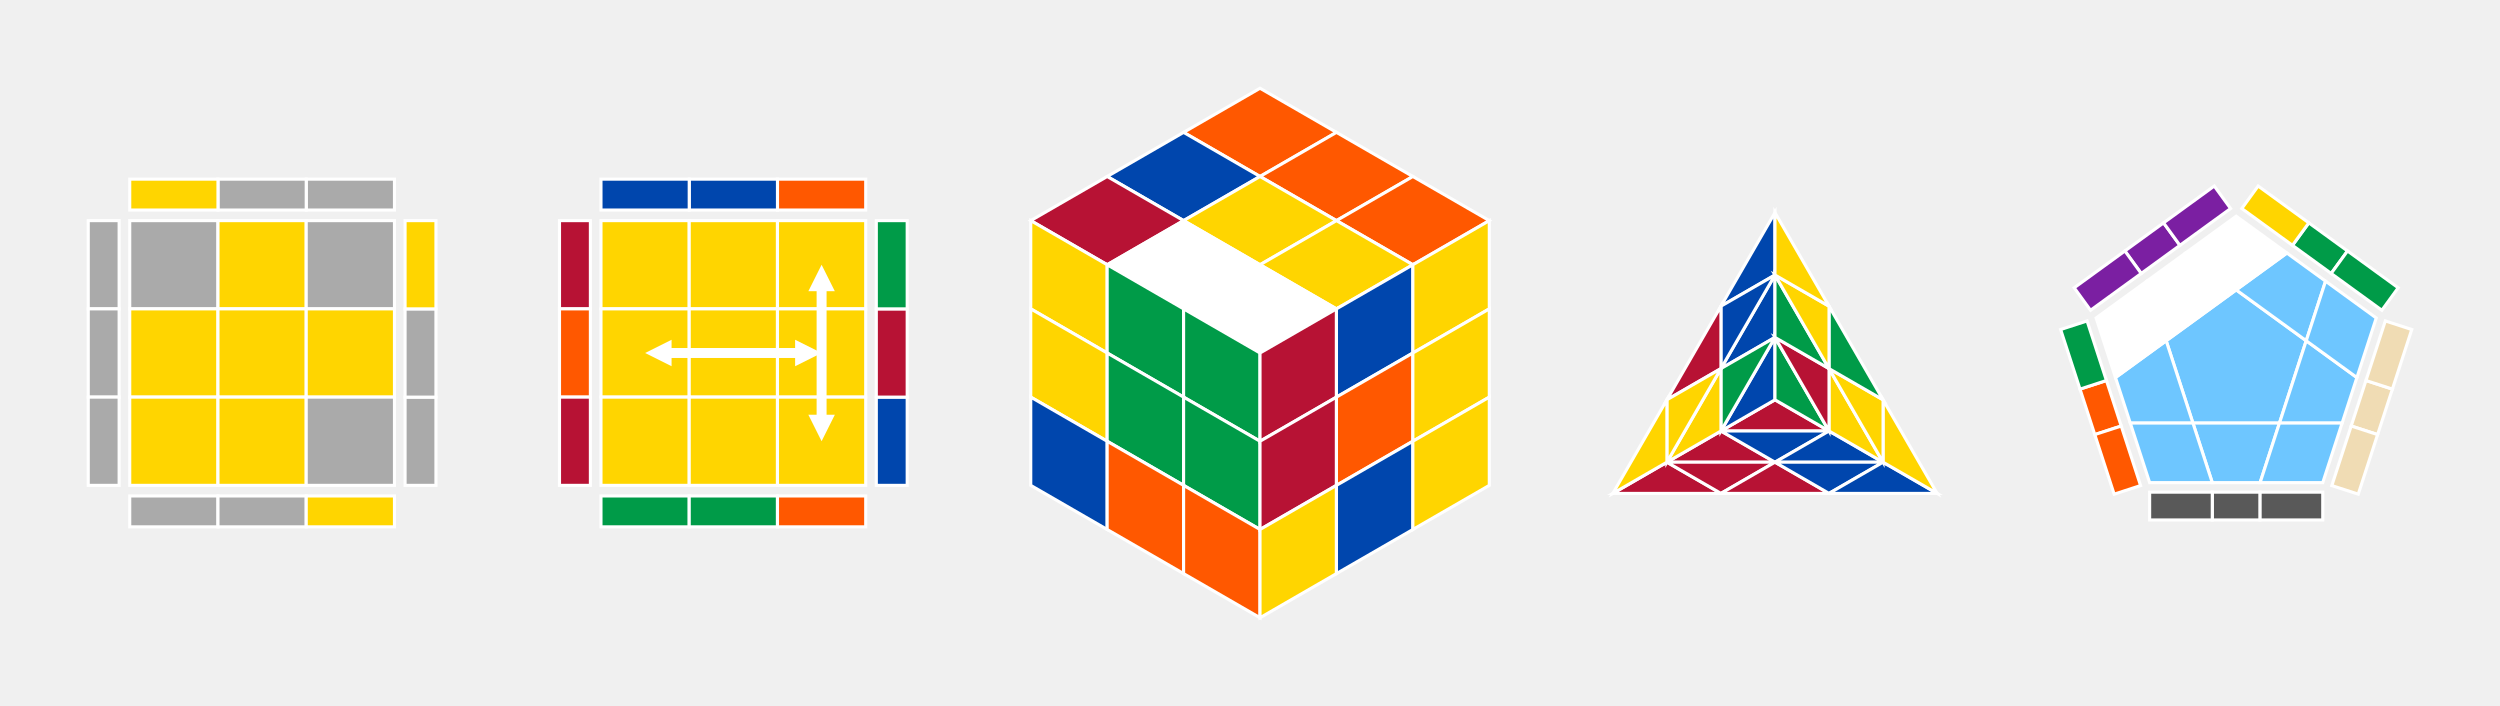
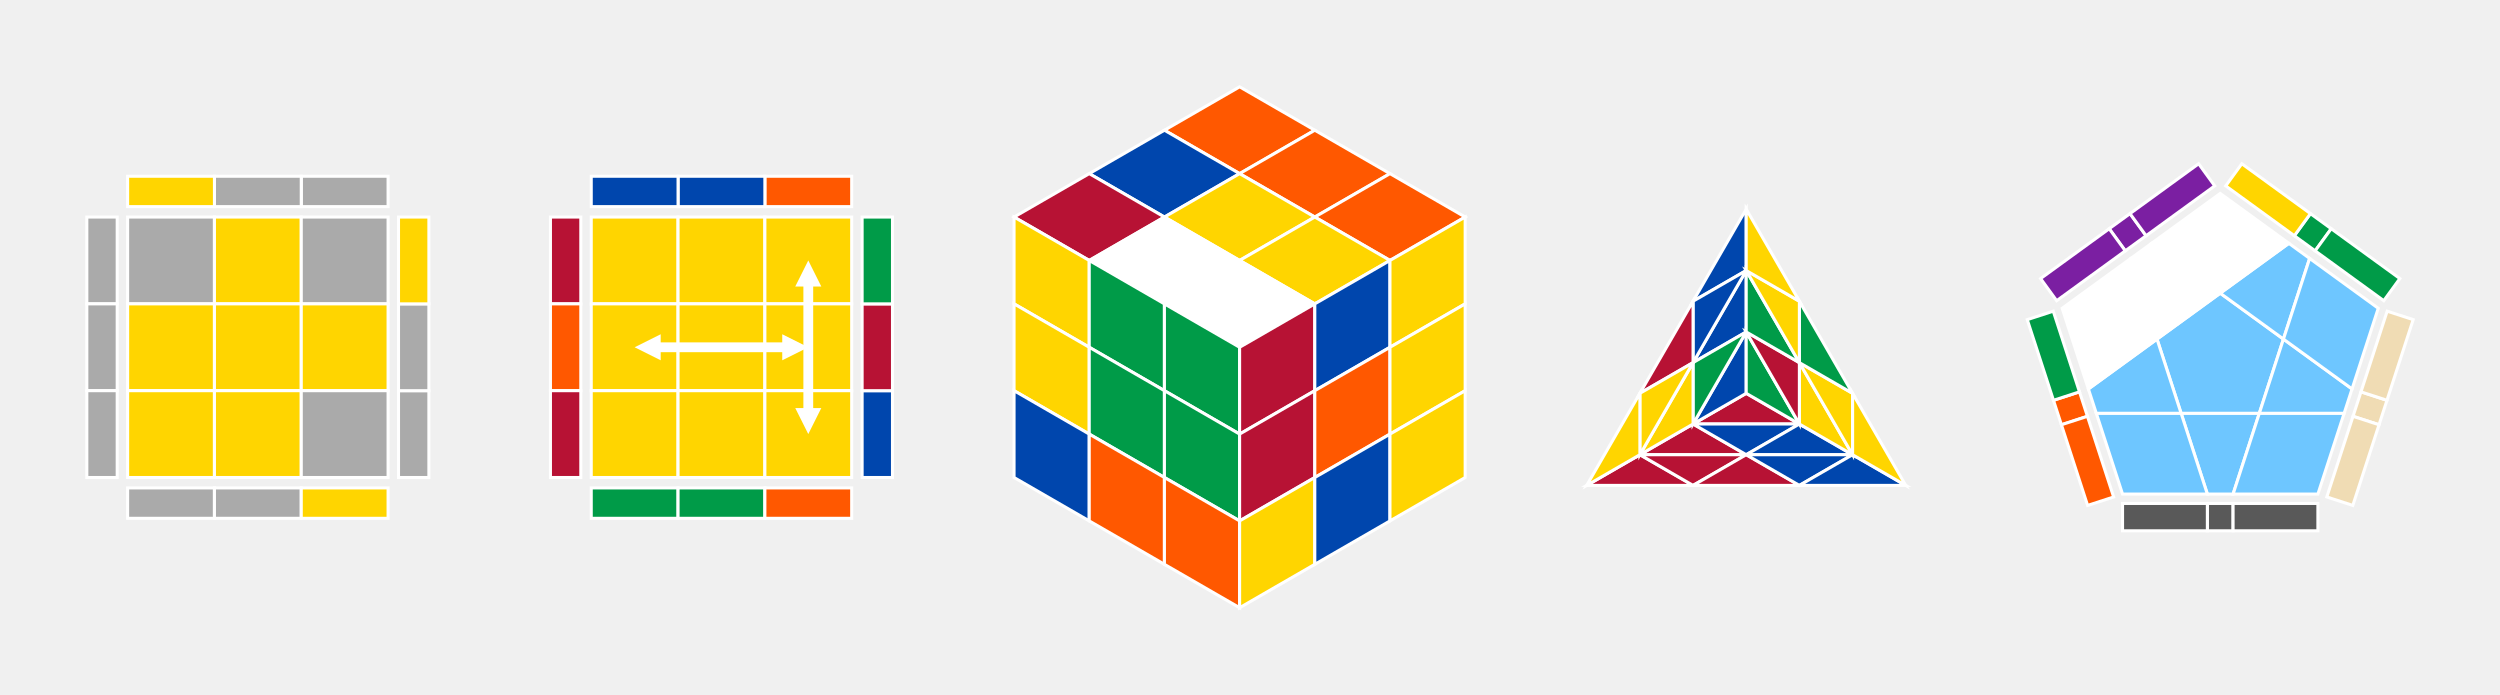
- <svg xmlns="http://www.w3.org/2000/svg" viewBox="0 0 401.514 113.386" width="401.514pt" height="113.386pt">
+ <svg xmlns="http://www.w3.org/2000/svg" viewBox="0 0 408.126 113.386" width="408.126pt" height="113.386pt">
  <g transform="translate(14.17323 28.77165)">
    <path fill="#aaaaaa" fill-rule="nonzero" stroke="#ffffff" stroke-width="0.5" stroke-linecap="butt" stroke-linejoin="miter" stroke-miterlimit="4" transform="translate(6.661417 6.661417)" d="M 0 0v 14.173h 14.173v -14.173Z " />
    <path fill="#ffd500" fill-rule="nonzero" stroke="#ffffff" stroke-width="0.5" stroke-linecap="butt" stroke-linejoin="miter" stroke-miterlimit="4" transform="translate(20.83465 6.661417)" d="M 0 0v 14.173h 14.173v -14.173Z " />
    <path fill="#aaaaaa" fill-rule="nonzero" stroke="#ffffff" stroke-width="0.5" stroke-linecap="butt" stroke-linejoin="miter" stroke-miterlimit="4" transform="translate(35.00787 6.661417)" d="M 0 0v 14.173h 14.173v -14.173Z " />
    <path fill="#ffd500" fill-rule="nonzero" stroke="#ffffff" stroke-width="0.5" stroke-linecap="butt" stroke-linejoin="miter" stroke-miterlimit="4" transform="translate(6.661417 20.83465)" d="M 0 0v 14.173h 14.173v -14.173Z " />
    <path fill="#ffd500" fill-rule="nonzero" stroke="#ffffff" stroke-width="0.5" stroke-linecap="butt" stroke-linejoin="miter" stroke-miterlimit="4" transform="translate(20.83465 20.83465)" d="M 0 0v 14.173h 14.173v -14.173Z " />
    <path fill="#ffd500" fill-rule="nonzero" stroke="#ffffff" stroke-width="0.5" stroke-linecap="butt" stroke-linejoin="miter" stroke-miterlimit="4" transform="translate(35.00787 20.83465)" d="M 0 0v 14.173h 14.173v -14.173Z " />
    <path fill="#ffd500" fill-rule="nonzero" stroke="#ffffff" stroke-width="0.5" stroke-linecap="butt" stroke-linejoin="miter" stroke-miterlimit="4" transform="translate(6.661417 35.00787)" d="M 0 0v 14.173h 14.173v -14.173Z " />
    <path fill="#ffd500" fill-rule="nonzero" stroke="#ffffff" stroke-width="0.5" stroke-linecap="butt" stroke-linejoin="miter" stroke-miterlimit="4" transform="translate(20.83465 35.00787)" d="M 0 0v 14.173h 14.173v -14.173Z " />
    <path fill="#aaaaaa" fill-rule="nonzero" stroke="#ffffff" stroke-width="0.5" stroke-linecap="butt" stroke-linejoin="miter" stroke-miterlimit="4" transform="translate(35.00787 35.00787)" d="M 0 0v 14.173h 14.173v -14.173Z " />
    <path fill="#aaaaaa" fill-rule="nonzero" stroke="#ffffff" stroke-width="0.5" stroke-linecap="butt" stroke-linejoin="miter" stroke-miterlimit="4" transform="translate(6.661417 50.88189)" d="M 0 0v 4.961h 14.173v -4.961Z " />
    <path fill="#aaaaaa" fill-rule="nonzero" stroke="#ffffff" stroke-width="0.5" stroke-linecap="butt" stroke-linejoin="miter" stroke-miterlimit="4" transform="translate(20.83465 50.88189)" d="M 0 0v 4.961h 14.173v -4.961Z " />
    <path fill="#ffd500" fill-rule="nonzero" stroke="#ffffff" stroke-width="0.5" stroke-linecap="butt" stroke-linejoin="miter" stroke-miterlimit="4" transform="translate(35.00787 50.88189)" d="M 0 0v 4.961h 14.173v -4.961Z " />
    <path fill="#aaaaaa" fill-rule="nonzero" stroke="#ffffff" stroke-width="0.5" stroke-linecap="butt" stroke-linejoin="miter" stroke-miterlimit="4" transform="translate(35.00787)" d="M 0 0v 4.961h 14.173v -4.961Z " />
    <path fill="#aaaaaa" fill-rule="nonzero" stroke="#ffffff" stroke-width="0.5" stroke-linecap="butt" stroke-linejoin="miter" stroke-miterlimit="4" transform="translate(20.83465)" d="M 0 0v 4.961h 14.173v -4.961Z " />
    <path fill="#ffd500" fill-rule="nonzero" stroke="#ffffff" stroke-width="0.5" stroke-linecap="butt" stroke-linejoin="miter" stroke-miterlimit="4" transform="translate(6.661417)" d="M 0 0v 4.961h 14.173v -4.961Z " />
    <path fill="#aaaaaa" fill-rule="nonzero" stroke="#ffffff" stroke-width="0.5" stroke-linecap="butt" stroke-linejoin="miter" stroke-miterlimit="4" transform="translate(50.88189 35.00787)" d="M 0 0v 14.173h 4.961v -14.173Z " />
    <path fill="#aaaaaa" fill-rule="nonzero" stroke="#ffffff" stroke-width="0.5" stroke-linecap="butt" stroke-linejoin="miter" stroke-miterlimit="4" transform="translate(50.88189 20.83465)" d="M 0 0v 14.173h 4.961v -14.173Z " />
    <path fill="#ffd500" fill-rule="nonzero" stroke="#ffffff" stroke-width="0.5" stroke-linecap="butt" stroke-linejoin="miter" stroke-miterlimit="4" transform="translate(50.88189 6.661417)" d="M 0 0v 14.173h 4.961v -14.173Z " />
    <path fill="#aaaaaa" fill-rule="nonzero" stroke="#ffffff" stroke-width="0.5" stroke-linecap="butt" stroke-linejoin="miter" stroke-miterlimit="4" transform="translate(0 6.661417)" d="M 0 0v 14.173h 4.961v -14.173Z " />
    <path fill="#aaaaaa" fill-rule="nonzero" stroke="#ffffff" stroke-width="0.5" stroke-linecap="butt" stroke-linejoin="miter" stroke-miterlimit="4" transform="translate(0 20.83465)" d="M 0 0v 14.173h 4.961v -14.173Z " />
    <path fill="#aaaaaa" fill-rule="nonzero" stroke="#ffffff" stroke-width="0.5" stroke-linecap="butt" stroke-linejoin="miter" stroke-miterlimit="4" transform="translate(0 35.00787)" d="M 0 0v 14.173h 4.961v -14.173Z " />
  </g>
  <g transform="translate(89.85827 28.77165)">
    <path fill="#ffd500" fill-rule="nonzero" stroke="#ffffff" stroke-width="0.5" stroke-linecap="butt" stroke-linejoin="miter" stroke-miterlimit="4" transform="translate(6.661417 6.661417)" d="M 0 0v 14.173h 14.173v -14.173Z " />
    <path fill="#ffd500" fill-rule="nonzero" stroke="#ffffff" stroke-width="0.5" stroke-linecap="butt" stroke-linejoin="miter" stroke-miterlimit="4" transform="translate(20.83465 6.661417)" d="M 0 0v 14.173h 14.173v -14.173Z " />
    <path fill="#ffd500" fill-rule="nonzero" stroke="#ffffff" stroke-width="0.5" stroke-linecap="butt" stroke-linejoin="miter" stroke-miterlimit="4" transform="translate(35.00787 6.661417)" d="M 0 0v 14.173h 14.173v -14.173Z " />
    <path fill="#ffd500" fill-rule="nonzero" stroke="#ffffff" stroke-width="0.5" stroke-linecap="butt" stroke-linejoin="miter" stroke-miterlimit="4" transform="translate(6.661417 20.83465)" d="M 0 0v 14.173h 14.173v -14.173Z " />
    <path fill="#ffd500" fill-rule="nonzero" stroke="#ffffff" stroke-width="0.5" stroke-linecap="butt" stroke-linejoin="miter" stroke-miterlimit="4" transform="translate(20.83465 20.83465)" d="M 0 0v 14.173h 14.173v -14.173Z " />
    <path fill="#ffd500" fill-rule="nonzero" stroke="#ffffff" stroke-width="0.5" stroke-linecap="butt" stroke-linejoin="miter" stroke-miterlimit="4" transform="translate(35.00787 20.83465)" d="M 0 0v 14.173h 14.173v -14.173Z " />
    <path fill="#ffd500" fill-rule="nonzero" stroke="#ffffff" stroke-width="0.5" stroke-linecap="butt" stroke-linejoin="miter" stroke-miterlimit="4" transform="translate(6.661417 35.00787)" d="M 0 0v 14.173h 14.173v -14.173Z " />
    <path fill="#ffd500" fill-rule="nonzero" stroke="#ffffff" stroke-width="0.5" stroke-linecap="butt" stroke-linejoin="miter" stroke-miterlimit="4" transform="translate(20.83465 35.00787)" d="M 0 0v 14.173h 14.173v -14.173Z " />
    <path fill="#ffd500" fill-rule="nonzero" stroke="#ffffff" stroke-width="0.5" stroke-linecap="butt" stroke-linejoin="miter" stroke-miterlimit="4" transform="translate(35.00787 35.00787)" d="M 0 0v 14.173h 14.173v -14.173Z " />
    <path fill="#009b48" fill-rule="nonzero" stroke="#ffffff" stroke-width="0.5" stroke-linecap="butt" stroke-linejoin="miter" stroke-miterlimit="4" transform="translate(6.661417 50.88189)" d="M 0 0v 4.961h 14.173v -4.961Z " />
    <path fill="#009b48" fill-rule="nonzero" stroke="#ffffff" stroke-width="0.5" stroke-linecap="butt" stroke-linejoin="miter" stroke-miterlimit="4" transform="translate(20.83465 50.88189)" d="M 0 0v 4.961h 14.173v -4.961Z " />
    <path fill="#ff5800" fill-rule="nonzero" stroke="#ffffff" stroke-width="0.5" stroke-linecap="butt" stroke-linejoin="miter" stroke-miterlimit="4" transform="translate(35.00787 50.88189)" d="M 0 0v 4.961h 14.173v -4.961Z " />
    <path fill="#ff5800" fill-rule="nonzero" stroke="#ffffff" stroke-width="0.5" stroke-linecap="butt" stroke-linejoin="miter" stroke-miterlimit="4" transform="translate(35.00787)" d="M 0 0v 4.961h 14.173v -4.961Z " />
    <path fill="#0046ad" fill-rule="nonzero" stroke="#ffffff" stroke-width="0.5" stroke-linecap="butt" stroke-linejoin="miter" stroke-miterlimit="4" transform="translate(20.83465)" d="M 0 0v 4.961h 14.173v -4.961Z " />
    <path fill="#0046ad" fill-rule="nonzero" stroke="#ffffff" stroke-width="0.5" stroke-linecap="butt" stroke-linejoin="miter" stroke-miterlimit="4" transform="translate(6.661417)" d="M 0 0v 4.961h 14.173v -4.961Z " />
    <path fill="#0046ad" fill-rule="nonzero" stroke="#ffffff" stroke-width="0.5" stroke-linecap="butt" stroke-linejoin="miter" stroke-miterlimit="4" transform="translate(50.88189 35.00787)" d="M 0 0v 14.173h 4.961v -14.173Z " />
    <path fill="#b71234" fill-rule="nonzero" stroke="#ffffff" stroke-width="0.5" stroke-linecap="butt" stroke-linejoin="miter" stroke-miterlimit="4" transform="translate(50.88189 20.83465)" d="M 0 0v 14.173h 4.961v -14.173Z " />
    <path fill="#009b48" fill-rule="nonzero" stroke="#ffffff" stroke-width="0.5" stroke-linecap="butt" stroke-linejoin="miter" stroke-miterlimit="4" transform="translate(50.88189 6.661417)" d="M 0 0v 14.173h 4.961v -14.173Z " />
    <path fill="#b71234" fill-rule="nonzero" stroke="#ffffff" stroke-width="0.5" stroke-linecap="butt" stroke-linejoin="miter" stroke-miterlimit="4" transform="translate(0 6.661417)" d="M 0 0v 14.173h 4.961v -14.173Z " />
    <path fill="#ff5800" fill-rule="nonzero" stroke="#ffffff" stroke-width="0.5" stroke-linecap="butt" stroke-linejoin="miter" stroke-miterlimit="4" transform="translate(0 20.83465)" d="M 0 0v 14.173h 4.961v -14.173Z " />
    <path fill="#b71234" fill-rule="nonzero" stroke="#ffffff" stroke-width="0.5" stroke-linecap="butt" stroke-linejoin="miter" stroke-miterlimit="4" transform="translate(0 35.00787)" d="M 0 0v 14.173h 4.961v -14.173Z " />
    <path fill="none" stroke="#ffffff" stroke-width="1.6" stroke-linecap="butt" stroke-linejoin="miter" stroke-miterlimit="4" transform="translate(42.09449 16.72441)" d="M 0 0v 22.394" />
    <path fill="#ffffff" fill-rule="nonzero" d="M 0 0m 42.094 42.094l 2.126 -4.252h -4.252Z " />
    <path fill="#ffffff" fill-rule="nonzero" d="M 0 0m 42.094 13.748l -2.126 4.252h 4.252Z " />
    <path fill="none" stroke="#ffffff" stroke-width="1.6" stroke-linecap="butt" stroke-linejoin="miter" stroke-miterlimit="4" transform="translate(16.72441 27.92126)" d="M 0 0h 22.394" />
    <path fill="#ffffff" fill-rule="nonzero" d="M 0 0m 42.094 27.921l -4.252 -2.126v 4.252Z " />
    <path fill="#ffffff" fill-rule="nonzero" d="M 0 0m 13.748 27.921l 4.252 2.126v -4.252Z " />
  </g>
  <g transform="translate(165.5433 14.17323)">
    <g>
      <path fill="#ff5800" fill-rule="nonzero" stroke="#ffffff" stroke-width="0.5" stroke-linecap="butt" stroke-linejoin="miter" stroke-miterlimit="4" transform="translate(24.54875)" d="M 0 0m 12.274 0l 12.274 7.087l -12.274 7.087l -12.274 -7.087l 12.274 -7.087Z " />
      <path fill="#ff5800" fill-rule="nonzero" stroke="#ffffff" stroke-width="0.5" stroke-linecap="butt" stroke-linejoin="miter" stroke-miterlimit="4" transform="translate(36.82313 7.086614)" d="M 0 0m 12.274 0l 12.274 7.087l -12.274 7.087l -12.274 -7.087l 12.274 -7.087Z " />
      <path fill="#ff5800" fill-rule="nonzero" stroke="#ffffff" stroke-width="0.5" stroke-linecap="butt" stroke-linejoin="miter" stroke-miterlimit="4" transform="translate(49.0975 14.17323)" d="M 0 0m 12.274 0l 12.274 7.087l -12.274 7.087l -12.274 -7.087l 12.274 -7.087Z " />
      <path fill="#0046ad" fill-rule="nonzero" stroke="#ffffff" stroke-width="0.5" stroke-linecap="butt" stroke-linejoin="miter" stroke-miterlimit="4" transform="translate(12.27438 7.086614)" d="M 0 0m 12.274 0l 12.274 7.087l -12.274 7.087l -12.274 -7.087l 12.274 -7.087Z " />
      <path fill="#ffd500" fill-rule="nonzero" stroke="#ffffff" stroke-width="0.5" stroke-linecap="butt" stroke-linejoin="miter" stroke-miterlimit="4" transform="translate(24.54875 14.17323)" d="M 0 0m 12.274 0l 12.274 7.087l -12.274 7.087l -12.274 -7.087l 12.274 -7.087Z " />
      <path fill="#ffd500" fill-rule="nonzero" stroke="#ffffff" stroke-width="0.5" stroke-linecap="butt" stroke-linejoin="miter" stroke-miterlimit="4" transform="translate(36.82313 21.25984)" d="M 0 0m 12.274 0l 12.274 7.087l -12.274 7.087l -12.274 -7.087l 12.274 -7.087Z " />
      <path fill="#b71234" fill-rule="nonzero" stroke="#ffffff" stroke-width="0.5" stroke-linecap="butt" stroke-linejoin="miter" stroke-miterlimit="4" transform="translate(0 14.17323)" d="M 0 0m 12.274 0l 12.274 7.087l -12.274 7.087l -12.274 -7.087l 12.274 -7.087Z " />
      <path fill="#ffffff" fill-rule="nonzero" stroke="#ffffff" stroke-width="0.5" stroke-linecap="butt" stroke-linejoin="miter" stroke-miterlimit="4" transform="translate(12.27438 21.25984)" d="M 0 0m 12.274 0l 12.274 7.087l -12.274 7.087l -12.274 -7.087l 12.274 -7.087Z " />
      <path fill="#ffffff" fill-rule="nonzero" stroke="#ffffff" stroke-width="0.5" stroke-linecap="butt" stroke-linejoin="miter" stroke-miterlimit="4" transform="translate(24.54875 28.34646)" d="M 0 0m 12.274 0l 12.274 7.087l -12.274 7.087l -12.274 -7.087l 12.274 -7.087Z " />
      <path fill="#ffd500" fill-rule="nonzero" stroke="#ffffff" stroke-width="0.5" stroke-linecap="butt" stroke-linejoin="miter" stroke-miterlimit="4" transform="translate(0 21.25984)" d="M 0 0l 12.274 7.087v 14.173l -12.274 -7.087v -14.173Z " />
      <path fill="#009b48" fill-rule="nonzero" stroke="#ffffff" stroke-width="0.5" stroke-linecap="butt" stroke-linejoin="miter" stroke-miterlimit="4" transform="translate(12.27438 28.34646)" d="M 0 0l 12.274 7.087v 14.173l -12.274 -7.087v -14.173Z " />
      <path fill="#009b48" fill-rule="nonzero" stroke="#ffffff" stroke-width="0.5" stroke-linecap="butt" stroke-linejoin="miter" stroke-miterlimit="4" transform="translate(24.54875 35.43307)" d="M 0 0l 12.274 7.087v 14.173l -12.274 -7.087v -14.173Z " />
      <path fill="#ffd500" fill-rule="nonzero" stroke="#ffffff" stroke-width="0.5" stroke-linecap="butt" stroke-linejoin="miter" stroke-miterlimit="4" transform="translate(0 35.43307)" d="M 0 0l 12.274 7.087v 14.173l -12.274 -7.087v -14.173Z " />
      <path fill="#009b48" fill-rule="nonzero" stroke="#ffffff" stroke-width="0.5" stroke-linecap="butt" stroke-linejoin="miter" stroke-miterlimit="4" transform="translate(12.27438 42.51969)" d="M 0 0l 12.274 7.087v 14.173l -12.274 -7.087v -14.173Z " />
      <path fill="#009b48" fill-rule="nonzero" stroke="#ffffff" stroke-width="0.5" stroke-linecap="butt" stroke-linejoin="miter" stroke-miterlimit="4" transform="translate(24.54875 49.6063)" d="M 0 0l 12.274 7.087v 14.173l -12.274 -7.087v -14.173Z " />
      <path fill="#0046ad" fill-rule="nonzero" stroke="#ffffff" stroke-width="0.5" stroke-linecap="butt" stroke-linejoin="miter" stroke-miterlimit="4" transform="translate(0 49.6063)" d="M 0 0l 12.274 7.087v 14.173l -12.274 -7.087v -14.173Z " />
      <path fill="#ff5800" fill-rule="nonzero" stroke="#ffffff" stroke-width="0.5" stroke-linecap="butt" stroke-linejoin="miter" stroke-miterlimit="4" transform="translate(12.27438 56.69291)" d="M 0 0l 12.274 7.087v 14.173l -12.274 -7.087v -14.173Z " />
      <path fill="#ff5800" fill-rule="nonzero" stroke="#ffffff" stroke-width="0.5" stroke-linecap="butt" stroke-linejoin="miter" stroke-miterlimit="4" transform="translate(24.54875 63.77953)" d="M 0 0l 12.274 7.087v 14.173l -12.274 -7.087v -14.173Z " />
      <path fill="#b71234" fill-rule="nonzero" stroke="#ffffff" stroke-width="0.5" stroke-linecap="butt" stroke-linejoin="miter" stroke-miterlimit="4" transform="translate(36.82313 35.43307)" d="M 0 0m 0 7.087l 12.274 -7.087v 14.173l -12.274 7.087v -14.173Z " />
      <path fill="#0046ad" fill-rule="nonzero" stroke="#ffffff" stroke-width="0.5" stroke-linecap="butt" stroke-linejoin="miter" stroke-miterlimit="4" transform="translate(49.0975 28.34646)" d="M 0 0m 0 7.087l 12.274 -7.087v 14.173l -12.274 7.087v -14.173Z " />
      <path fill="#ffd500" fill-rule="nonzero" stroke="#ffffff" stroke-width="0.5" stroke-linecap="butt" stroke-linejoin="miter" stroke-miterlimit="4" transform="translate(61.37188 21.25984)" d="M 0 0m 0 7.087l 12.274 -7.087v 14.173l -12.274 7.087v -14.173Z " />
      <path fill="#b71234" fill-rule="nonzero" stroke="#ffffff" stroke-width="0.5" stroke-linecap="butt" stroke-linejoin="miter" stroke-miterlimit="4" transform="translate(36.82313 49.6063)" d="M 0 0m 0 7.087l 12.274 -7.087v 14.173l -12.274 7.087v -14.173Z " />
      <path fill="#ff5800" fill-rule="nonzero" stroke="#ffffff" stroke-width="0.5" stroke-linecap="butt" stroke-linejoin="miter" stroke-miterlimit="4" transform="translate(49.0975 42.51969)" d="M 0 0m 0 7.087l 12.274 -7.087v 14.173l -12.274 7.087v -14.173Z " />
      <path fill="#ffd500" fill-rule="nonzero" stroke="#ffffff" stroke-width="0.5" stroke-linecap="butt" stroke-linejoin="miter" stroke-miterlimit="4" transform="translate(61.37188 35.43307)" d="M 0 0m 0 7.087l 12.274 -7.087v 14.173l -12.274 7.087v -14.173Z " />
      <path fill="#ffd500" fill-rule="nonzero" stroke="#ffffff" stroke-width="0.5" stroke-linecap="butt" stroke-linejoin="miter" stroke-miterlimit="4" transform="translate(36.82313 63.77953)" d="M 0 0m 0 7.087l 12.274 -7.087v 14.173l -12.274 7.087v -14.173Z " />
      <path fill="#0046ad" fill-rule="nonzero" stroke="#ffffff" stroke-width="0.5" stroke-linecap="butt" stroke-linejoin="miter" stroke-miterlimit="4" transform="translate(49.0975 56.69291)" d="M 0 0m 0 7.087l 12.274 -7.087v 14.173l -12.274 7.087v -14.173Z " />
      <path fill="#ffd500" fill-rule="nonzero" stroke="#ffffff" stroke-width="0.5" stroke-linecap="butt" stroke-linejoin="miter" stroke-miterlimit="4" transform="translate(61.37188 49.6063)" d="M 0 0m 0 7.087l 12.274 -7.087v 14.173l -12.274 7.087v -14.173Z " />
    </g>
  </g>
  <g transform="translate(259.0321 34.14345)">
    <g>
      <path fill="#b71234" fill-rule="nonzero" stroke="#ffffff" stroke-width="0.5" stroke-linecap="butt" stroke-linejoin="miter" stroke-miterlimit="4" transform="translate(17.35859 30.06596)" d="M 0 0m 8.679 0l -8.679 5.011h 17.359l -8.679 -5.011Z " />
      <path fill="#b71234" fill-rule="nonzero" stroke="#ffffff" stroke-width="0.5" stroke-linecap="butt" stroke-linejoin="miter" stroke-miterlimit="4" transform="translate(8.679294 35.07695)" d="M 0 0m 8.679 0l -8.679 5.011h 17.359l -8.679 -5.011Z " />
      <path fill="#0046ad" fill-rule="nonzero" stroke="#ffffff" stroke-width="0.5" stroke-linecap="butt" stroke-linejoin="miter" stroke-miterlimit="4" transform="translate(17.35859 35.07695)" d="M 0 0h 17.359l -8.679 5.011l -8.679 -5.011Z " />
      <path fill="#0046ad" fill-rule="nonzero" stroke="#ffffff" stroke-width="0.5" stroke-linecap="butt" stroke-linejoin="miter" stroke-miterlimit="4" transform="translate(26.03788 35.07695)" d="M 0 0m 8.679 0l -8.679 5.011h 17.359l -8.679 -5.011Z " />
      <path fill="#b71234" fill-rule="nonzero" stroke="#ffffff" stroke-width="0.5" stroke-linecap="butt" stroke-linejoin="miter" stroke-miterlimit="4" transform="translate(0 40.08794)" d="M 0 0m 8.679 0l -8.679 5.011h 17.359l -8.679 -5.011Z " />
      <path fill="#b71234" fill-rule="nonzero" stroke="#ffffff" stroke-width="0.5" stroke-linecap="butt" stroke-linejoin="miter" stroke-miterlimit="4" transform="translate(8.679294 40.08794)" d="M 0 0h 17.359l -8.679 5.011l -8.679 -5.011Z " />
      <path fill="#b71234" fill-rule="nonzero" stroke="#ffffff" stroke-width="0.5" stroke-linecap="butt" stroke-linejoin="miter" stroke-miterlimit="4" transform="translate(17.35859 40.08794)" d="M 0 0m 8.679 0l -8.679 5.011h 17.359l -8.679 -5.011Z " />
      <path fill="#0046ad" fill-rule="nonzero" stroke="#ffffff" stroke-width="0.5" stroke-linecap="butt" stroke-linejoin="miter" stroke-miterlimit="4" transform="translate(26.03788 40.08794)" d="M 0 0h 17.359l -8.679 5.011l -8.679 -5.011Z " />
      <path fill="#0046ad" fill-rule="nonzero" stroke="#ffffff" stroke-width="0.5" stroke-linecap="butt" stroke-linejoin="miter" stroke-miterlimit="4" transform="translate(34.71718 40.08794)" d="M 0 0m 8.679 0l -8.679 5.011h 17.359l -8.679 -5.011Z " />
      <path fill="#0046ad" fill-rule="nonzero" stroke="#ffffff" stroke-width="0.5" stroke-linecap="butt" stroke-linejoin="miter" stroke-miterlimit="4" transform="translate(17.35859 20.04397)" d="M 0 0m 8.679 10.022l 0 -10.022l -8.679 15.033l 8.679 -5.011Z " />
      <path fill="#0046ad" fill-rule="nonzero" stroke="#ffffff" stroke-width="0.5" stroke-linecap="butt" stroke-linejoin="miter" stroke-miterlimit="4" transform="translate(17.35859 10.02199)" d="M 0 0m 8.679 10.022v -10.022l -8.679 15.033l 8.679 -5.011Z " />
      <path fill="#009b48" fill-rule="nonzero" stroke="#ffffff" stroke-width="0.5" stroke-linecap="butt" stroke-linejoin="miter" stroke-miterlimit="4" transform="translate(17.35859 20.04397)" d="M 0 0m 8.679 0l -8.679 15.033v -10.022l 8.679 -5.011Z " />
      <path fill="#ffd500" fill-rule="nonzero" stroke="#ffffff" stroke-width="0.5" stroke-linecap="butt" stroke-linejoin="miter" stroke-miterlimit="4" transform="translate(8.679294 25.05496)" d="M 0 0m 8.679 10.022v -10.022l -8.679 15.033l 8.679 -5.011Z " />
      <path fill="#0046ad" fill-rule="nonzero" stroke="#ffffff" stroke-width="0.5" stroke-linecap="butt" stroke-linejoin="miter" stroke-miterlimit="4" transform="translate(17.35859)" d="M 0 0m 8.679 10.022l 0 -10.022l -8.679 15.033l 8.679 -5.011Z " />
      <path fill="#0046ad" fill-rule="nonzero" stroke="#ffffff" stroke-width="0.5" stroke-linecap="butt" stroke-linejoin="miter" stroke-miterlimit="4" transform="translate(17.35859 10.02199)" d="M 0 0m 8.679 0l -8.679 15.033v -10.022l 8.679 -5.011Z " />
      <path fill="#b71234" fill-rule="nonzero" stroke="#ffffff" stroke-width="0.5" stroke-linecap="butt" stroke-linejoin="miter" stroke-miterlimit="4" transform="translate(8.679294 15.03298)" d="M 0 0m 8.679 10.022v -10.022l -8.679 15.033l 8.679 -5.011Z " />
      <path fill="#ffd500" fill-rule="nonzero" stroke="#ffffff" stroke-width="0.5" stroke-linecap="butt" stroke-linejoin="miter" stroke-miterlimit="4" transform="translate(8.679294 25.05496)" d="M 0 0m 8.679 0l -8.679 15.033v -10.022l 8.679 -5.011Z " />
      <path fill="#ffd500" fill-rule="nonzero" stroke="#ffffff" stroke-width="0.5" stroke-linecap="butt" stroke-linejoin="miter" stroke-miterlimit="4" transform="translate(0 30.06596)" d="M 0 0m 8.679 10.022v -10.022l -8.679 15.033l 8.679 -5.011Z " />
      <path fill="#009b48" fill-rule="nonzero" stroke="#ffffff" stroke-width="0.5" stroke-linecap="butt" stroke-linejoin="miter" stroke-miterlimit="4" transform="translate(26.03788 20.04397)" d="M 0 0m 0 10.022l 8.679 5.011l -8.679 -15.033l 0 10.022Z " />
      <path fill="#ffd500" fill-rule="nonzero" stroke="#ffffff" stroke-width="0.5" stroke-linecap="butt" stroke-linejoin="miter" stroke-miterlimit="4" transform="translate(34.71718 25.05496)" d="M 0 0m 0 10.022l 8.679 5.011l -8.679 -15.033v 10.022Z " />
      <path fill="#b71234" fill-rule="nonzero" stroke="#ffffff" stroke-width="0.5" stroke-linecap="butt" stroke-linejoin="miter" stroke-miterlimit="4" transform="translate(26.03788 20.04397)" d="M 0 0m 8.679 15.033l -8.679 -15.033l 8.679 5.011v 10.022Z " />
      <path fill="#009b48" fill-rule="nonzero" stroke="#ffffff" stroke-width="0.5" stroke-linecap="butt" stroke-linejoin="miter" stroke-miterlimit="4" transform="translate(26.03788 10.02199)" d="M 0 0m 0 10.022l 8.679 5.011l -8.679 -15.033v 10.022Z " />
      <path fill="#ffd500" fill-rule="nonzero" stroke="#ffffff" stroke-width="0.5" stroke-linecap="butt" stroke-linejoin="miter" stroke-miterlimit="4" transform="translate(43.39647 30.06596)" d="M 0 0m 0 10.022l 8.679 5.011l -8.679 -15.033v 10.022Z " />
      <path fill="#ffd500" fill-rule="nonzero" stroke="#ffffff" stroke-width="0.5" stroke-linecap="butt" stroke-linejoin="miter" stroke-miterlimit="4" transform="translate(34.71718 25.05496)" d="M 0 0m 8.679 15.033l -8.679 -15.033l 8.679 5.011v 10.022Z " />
      <path fill="#009b48" fill-rule="nonzero" stroke="#ffffff" stroke-width="0.5" stroke-linecap="butt" stroke-linejoin="miter" stroke-miterlimit="4" transform="translate(34.71718 15.03298)" d="M 0 0m 0 10.022l 8.679 5.011l -8.679 -15.033v 10.022Z " />
      <path fill="#ffd500" fill-rule="nonzero" stroke="#ffffff" stroke-width="0.5" stroke-linecap="butt" stroke-linejoin="miter" stroke-miterlimit="4" transform="translate(26.03788 10.02199)" d="M 0 0m 8.679 15.033l -8.679 -15.033l 8.679 5.011v 10.022Z " />
      <path fill="#ffd500" fill-rule="nonzero" stroke="#ffffff" stroke-width="0.5" stroke-linecap="butt" stroke-linejoin="miter" stroke-miterlimit="4" transform="translate(26.03788)" d="M 0 0m 0 10.022l 8.679 5.011l -8.679 -15.033l 0 10.022Z " />
    </g>
  </g>
-   <g transform="translate(330.9504 29.87783)">
-     <path fill="#6ec6ff" fill-rule="nonzero" stroke="#ffffff" stroke-width="0.5" stroke-linecap="butt" stroke-linejoin="miter" stroke-miterlimit="4" d="M 0 0m 28.195 16.676l 11.247 8.171l -4.296 13.221h -13.902l -4.296 -13.221Z " />
-     <path fill="#6ec6ff" fill-rule="nonzero" stroke="#ffffff" stroke-width="0.5" stroke-linecap="butt" stroke-linejoin="miter" stroke-miterlimit="4" d="M 0 0m 36.333 10.763l 6.217 4.517l -3.108 9.567l -11.247 -8.171Z " />
-     <path fill="#6ec6ff" fill-rule="nonzero" stroke="#ffffff" stroke-width="0.5" stroke-linecap="butt" stroke-linejoin="miter" stroke-miterlimit="4" d="M 0 0m 47.58 30.759l -2.375 7.308h -10.059l 4.296 -13.221Z " />
-     <path fill="#6ec6ff" fill-rule="nonzero" stroke="#ffffff" stroke-width="0.5" stroke-linecap="butt" stroke-linejoin="miter" stroke-miterlimit="4" d="M 0 0m 32.037 47.635h -7.685l -3.108 -9.567h 13.902Z " />
-     <path fill="#6ec6ff" fill-rule="nonzero" stroke="#ffffff" stroke-width="0.5" stroke-linecap="butt" stroke-linejoin="miter" stroke-miterlimit="4" d="M 0 0m 11.185 38.068l -2.375 -7.308l 8.138 -5.913l 4.296 13.221Z " />
-     <path fill="#ffffff" fill-rule="nonzero" stroke="#ffffff" stroke-width="0.5" stroke-linecap="butt" stroke-linejoin="miter" stroke-miterlimit="4" d="M 0 0m 28.195 16.676l -11.247 8.171l -3.108 -9.567l 6.217 -4.517Z " />
-     <path fill="#ffffff" fill-rule="nonzero" stroke="#ffffff" stroke-width="0.5" stroke-linecap="butt" stroke-linejoin="miter" stroke-miterlimit="4" d="M 0 0m 28.195 4.85l 8.138 5.913l -8.138 5.913l -8.138 -5.913Z " />
-     <path fill="#6ec6ff" fill-rule="nonzero" stroke="#ffffff" stroke-width="0.5" stroke-linecap="butt" stroke-linejoin="miter" stroke-miterlimit="4" d="M 0 0m 42.55 15.28l 8.138 5.913l -3.108 9.567l -8.138 -5.913Z " />
-     <path fill="#6ec6ff" fill-rule="nonzero" stroke="#ffffff" stroke-width="0.5" stroke-linecap="butt" stroke-linejoin="miter" stroke-miterlimit="4" d="M 0 0m 45.205 38.068l -3.108 9.567h -10.059l 3.108 -9.567Z " />
-     <path fill="#6ec6ff" fill-rule="nonzero" stroke="#ffffff" stroke-width="0.5" stroke-linecap="butt" stroke-linejoin="miter" stroke-miterlimit="4" d="M 0 0m 24.353 47.635h -10.059l -3.108 -9.567h 10.059Z " />
-     <path fill="#ffffff" fill-rule="nonzero" stroke="#ffffff" stroke-width="0.5" stroke-linecap="butt" stroke-linejoin="miter" stroke-miterlimit="4" d="M 0 0m 8.81 30.759l -3.108 -9.567l 8.138 -5.913l 3.108 9.567Z " />
-     <path fill="#ff5800" fill-rule="nonzero" stroke="#ffffff" stroke-width="0.5" stroke-linecap="butt" stroke-linejoin="miter" stroke-miterlimit="4" d="M 0 0m 7.355 31.232l 2.375 7.308l -4.246 1.38l -2.375 -7.308Z " />
-     <path fill="#ff5800" fill-rule="nonzero" stroke="#ffffff" stroke-width="0.5" stroke-linecap="butt" stroke-linejoin="miter" stroke-miterlimit="4" d="M 0 0m 12.838 48.108l -3.108 -9.567l -4.246 1.38l 3.108 9.567Z " />
-     <path fill="#009b48" fill-rule="nonzero" stroke="#ffffff" stroke-width="0.5" stroke-linecap="butt" stroke-linejoin="miter" stroke-miterlimit="4" d="M 0 0m 4.246 21.666l 3.108 9.567l -4.246 1.38l -3.108 -9.567Z " />
-     <path fill="#7b1fa2" fill-rule="nonzero" stroke="#ffffff" stroke-width="0.5" stroke-linecap="butt" stroke-linejoin="miter" stroke-miterlimit="4" d="M 0 0m 19.157 9.525l -6.217 4.517l -2.624 -3.612l 6.217 -4.517Z " />
-     <path fill="#7b1fa2" fill-rule="nonzero" stroke="#ffffff" stroke-width="0.5" stroke-linecap="butt" stroke-linejoin="miter" stroke-miterlimit="4" d="M 0 0m 4.802 19.954l 8.138 -5.913l -2.624 -3.612l -8.138 5.913Z " />
-     <path fill="#7b1fa2" fill-rule="nonzero" stroke="#ffffff" stroke-width="0.5" stroke-linecap="butt" stroke-linejoin="miter" stroke-miterlimit="4" d="M 0 0m 27.295 3.612l -8.138 5.913l -2.624 -3.612l 8.138 -5.913Z " />
-     <path fill="#595959" fill-rule="nonzero" stroke="#ffffff" stroke-width="0.5" stroke-linecap="butt" stroke-linejoin="miter" stroke-miterlimit="4" transform="translate(24.35275 49.1656)" d="M 0 0v 4.465h 7.685v -4.465Z " />
-     <path fill="#595959" fill-rule="nonzero" stroke="#ffffff" stroke-width="0.5" stroke-linecap="butt" stroke-linejoin="miter" stroke-miterlimit="4" transform="translate(32.03734 49.1656)" d="M 0 0v 4.465h 10.059v -4.465Z " />
-     <path fill="#595959" fill-rule="nonzero" stroke="#ffffff" stroke-width="0.5" stroke-linecap="butt" stroke-linejoin="miter" stroke-miterlimit="4" transform="translate(14.29348 49.1656)" d="M 0 0v 4.465h 10.059v -4.465Z " />
-     <path fill="#f0dcb4" fill-rule="nonzero" stroke="#ffffff" stroke-width="0.5" stroke-linecap="butt" stroke-linejoin="miter" stroke-miterlimit="4" d="M 0 0m 46.661 38.541l 2.375 -7.308l 4.246 1.38l -2.375 7.308Z " />
-     <path fill="#f0dcb4" fill-rule="nonzero" stroke="#ffffff" stroke-width="0.5" stroke-linecap="butt" stroke-linejoin="miter" stroke-miterlimit="4" d="M 0 0m 52.144 21.666l -3.108 9.567l 4.246 1.38l 3.108 -9.567Z " />
-     <path fill="#f0dcb4" fill-rule="nonzero" stroke="#ffffff" stroke-width="0.5" stroke-linecap="butt" stroke-linejoin="miter" stroke-miterlimit="4" d="M 0 0m 43.552 48.108l 3.108 -9.567l 4.246 1.38l -3.108 9.567Z " />
-     <path fill="#009b48" fill-rule="nonzero" stroke="#ffffff" stroke-width="0.5" stroke-linecap="butt" stroke-linejoin="miter" stroke-miterlimit="4" d="M 0 0m 43.45 14.041l -6.217 -4.517l 2.624 -3.612l 6.217 4.517Z " />
-     <path fill="#ffd500" fill-rule="nonzero" stroke="#ffffff" stroke-width="0.5" stroke-linecap="butt" stroke-linejoin="miter" stroke-miterlimit="4" d="M 0 0m 29.095 3.612l 8.138 5.913l 2.624 -3.612l -8.138 -5.913Z " />
-     <path fill="#009b48" fill-rule="nonzero" stroke="#ffffff" stroke-width="0.5" stroke-linecap="butt" stroke-linejoin="miter" stroke-miterlimit="4" d="M 0 0m 51.588 19.954l -8.138 -5.913l 2.624 -3.612l 8.138 5.913Z " />
+   <g transform="translate(330.9504 26.73349)">
+     <path fill="#6ec6ff" fill-rule="nonzero" stroke="#ffffff" stroke-width="0.5" stroke-linecap="butt" stroke-linejoin="miter" stroke-miterlimit="4" d="M 0 0m 31.501 21.127l 10.32 7.498l -3.942 12.132h -12.756l -3.942 -12.132Z " />
+     <path fill="#6ec6ff" fill-rule="nonzero" stroke="#ffffff" stroke-width="0.5" stroke-linecap="butt" stroke-linejoin="miter" stroke-miterlimit="4" d="M 0 0m 42.702 12.988l 3.397 2.468l -4.278 13.168l -10.32 -7.498Z " />
+     <path fill="#6ec6ff" fill-rule="nonzero" stroke="#ffffff" stroke-width="0.5" stroke-linecap="butt" stroke-linejoin="miter" stroke-miterlimit="4" d="M 0 0m 53.022 36.762l -1.298 3.993h -13.845l 3.942 -12.132Z " />
+     <path fill="#6ec6ff" fill-rule="nonzero" stroke="#ffffff" stroke-width="0.5" stroke-linecap="butt" stroke-linejoin="miter" stroke-miterlimit="4" d="M 0 0m 33.601 53.924h -4.199l -4.278 -13.168h 12.756Z " />
+     <path fill="#6ec6ff" fill-rule="nonzero" stroke="#ffffff" stroke-width="0.5" stroke-linecap="butt" stroke-linejoin="miter" stroke-miterlimit="4" d="M 0 0m 11.278 40.756l -1.298 -3.993l 11.201 -8.138l 3.942 12.132Z " />
+     <path fill="#ffffff" fill-rule="nonzero" stroke="#ffffff" stroke-width="0.5" stroke-linecap="butt" stroke-linejoin="miter" stroke-miterlimit="4" d="M 0 0m 31.501 21.127l -10.32 7.498l -4.278 -13.168l 3.397 -2.468Z " />
+     <path fill="#ffffff" fill-rule="nonzero" stroke="#ffffff" stroke-width="0.5" stroke-linecap="butt" stroke-linejoin="miter" stroke-miterlimit="4" d="M 0 0m 31.501 4.85l 11.201 8.138l -11.201 8.138l -11.201 -8.138Z " />
+     <path fill="#6ec6ff" fill-rule="nonzero" stroke="#ffffff" stroke-width="0.5" stroke-linecap="butt" stroke-linejoin="miter" stroke-miterlimit="4" d="M 0 0m 46.099 15.456l 11.201 8.138l -4.278 13.168l -11.201 -8.138Z " />
+     <path fill="#6ec6ff" fill-rule="nonzero" stroke="#ffffff" stroke-width="0.5" stroke-linecap="butt" stroke-linejoin="miter" stroke-miterlimit="4" d="M 0 0m 51.725 40.756l -4.278 13.168h -13.845l 4.278 -13.168Z " />
+     <path fill="#6ec6ff" fill-rule="nonzero" stroke="#ffffff" stroke-width="0.5" stroke-linecap="butt" stroke-linejoin="miter" stroke-miterlimit="4" d="M 0 0m 29.402 53.924h -13.845l -4.278 -13.168h 13.845Z " />
+     <path fill="#ffffff" fill-rule="nonzero" stroke="#ffffff" stroke-width="0.5" stroke-linecap="butt" stroke-linejoin="miter" stroke-miterlimit="4" d="M 0 0m 9.98 36.762l -4.278 -13.168l 11.201 -8.138l 4.278 13.168Z " />
+     <path fill="#ff5800" fill-rule="nonzero" stroke="#ffffff" stroke-width="0.5" stroke-linecap="butt" stroke-linejoin="miter" stroke-miterlimit="4" d="M 0 0m 8.525 37.235l 1.298 3.993l -4.246 1.38l -1.298 -3.993Z " />
+     <path fill="#009b48" fill-rule="nonzero" stroke="#ffffff" stroke-width="0.5" stroke-linecap="butt" stroke-linejoin="miter" stroke-miterlimit="4" d="M 0 0m 4.246 24.068l 4.278 13.168l -4.246 1.38l -4.278 -13.168Z " />
+     <path fill="#ff5800" fill-rule="nonzero" stroke="#ffffff" stroke-width="0.5" stroke-linecap="butt" stroke-linejoin="miter" stroke-miterlimit="4" d="M 0 0m 9.822 41.229l 4.278 13.168l -4.246 1.38l -4.278 -13.168Z " />
+     <path fill="#7b1fa2" fill-rule="nonzero" stroke="#ffffff" stroke-width="0.5" stroke-linecap="butt" stroke-linejoin="miter" stroke-miterlimit="4" d="M 0 0m 19.4 11.75l -3.397 2.468l -2.624 -3.612l 3.397 -2.468Z " />
+     <path fill="#7b1fa2" fill-rule="nonzero" stroke="#ffffff" stroke-width="0.5" stroke-linecap="butt" stroke-linejoin="miter" stroke-miterlimit="4" d="M 0 0m 30.601 3.612l -11.201 8.138l -2.624 -3.612l 11.201 -8.138Z " />
+     <path fill="#7b1fa2" fill-rule="nonzero" stroke="#ffffff" stroke-width="0.5" stroke-linecap="butt" stroke-linejoin="miter" stroke-miterlimit="4" d="M 0 0m 16.003 14.218l -11.201 8.138l -2.624 -3.612l 11.201 -8.138Z " />
+     <path fill="#595959" fill-rule="nonzero" stroke="#ffffff" stroke-width="0.5" stroke-linecap="butt" stroke-linejoin="miter" stroke-miterlimit="4" transform="translate(29.40171 55.45429)" d="M 0 0v 4.465h 4.199v -4.465Z " />
+     <path fill="#595959" fill-rule="nonzero" stroke="#ffffff" stroke-width="0.5" stroke-linecap="butt" stroke-linejoin="miter" stroke-miterlimit="4" transform="translate(15.55632 55.45429)" d="M 0 0v 4.465h 13.845v -4.465Z " />
+     <path fill="#595959" fill-rule="nonzero" stroke="#ffffff" stroke-width="0.5" stroke-linecap="butt" stroke-linejoin="miter" stroke-miterlimit="4" transform="translate(33.6007 55.45429)" d="M 0 0v 4.465h 13.845v -4.465Z " />
+     <path fill="#f0dcb4" fill-rule="nonzero" stroke="#ffffff" stroke-width="0.5" stroke-linecap="butt" stroke-linejoin="miter" stroke-miterlimit="4" d="M 0 0m 53.18 41.229l 1.298 -3.993l 4.246 1.38l -1.298 3.993Z " />
+     <path fill="#f0dcb4" fill-rule="nonzero" stroke="#ffffff" stroke-width="0.5" stroke-linecap="butt" stroke-linejoin="miter" stroke-miterlimit="4" d="M 0 0m 48.902 54.397l 4.278 -13.168l 4.246 1.38l -4.278 13.168Z " />
+     <path fill="#f0dcb4" fill-rule="nonzero" stroke="#ffffff" stroke-width="0.5" stroke-linecap="butt" stroke-linejoin="miter" stroke-miterlimit="4" d="M 0 0m 54.478 37.235l 4.278 -13.168l 4.246 1.38l -4.278 13.168Z " />
+     <path fill="#009b48" fill-rule="nonzero" stroke="#ffffff" stroke-width="0.5" stroke-linecap="butt" stroke-linejoin="miter" stroke-miterlimit="4" d="M 0 0m 46.999 14.218l -3.397 -2.468l 2.624 -3.612l 3.397 2.468Z " />
+     <path fill="#009b48" fill-rule="nonzero" stroke="#ffffff" stroke-width="0.5" stroke-linecap="butt" stroke-linejoin="miter" stroke-miterlimit="4" d="M 0 0m 58.2 22.356l -11.201 -8.138l 2.624 -3.612l 11.201 8.138Z " />
+     <path fill="#ffd500" fill-rule="nonzero" stroke="#ffffff" stroke-width="0.5" stroke-linecap="butt" stroke-linejoin="miter" stroke-miterlimit="4" d="M 0 0m 43.602 11.75l -11.201 -8.138l 2.624 -3.612l 11.201 8.138Z " />
  </g>
</svg>
